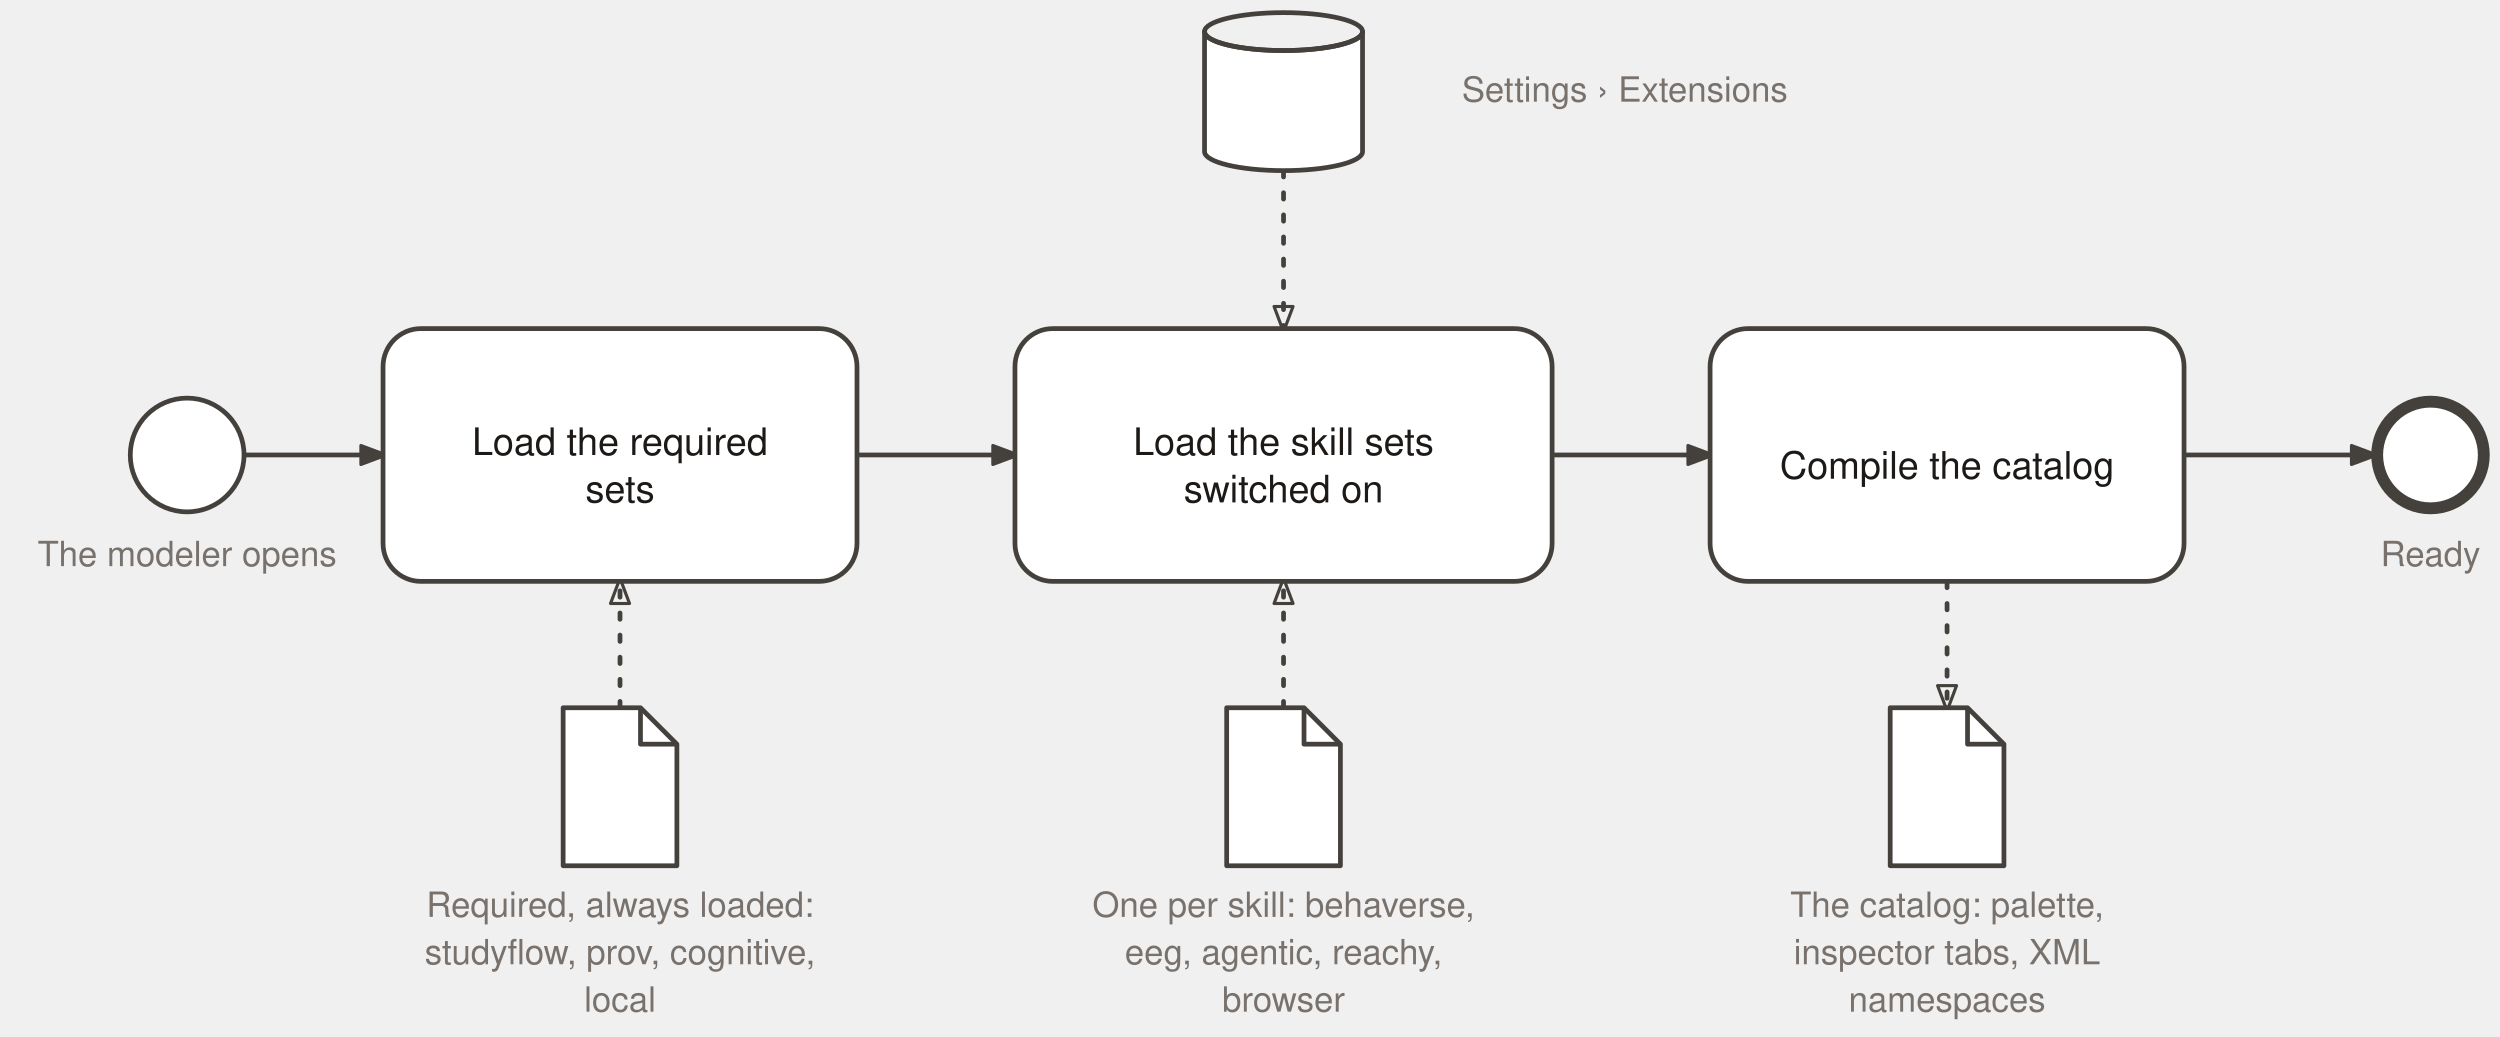
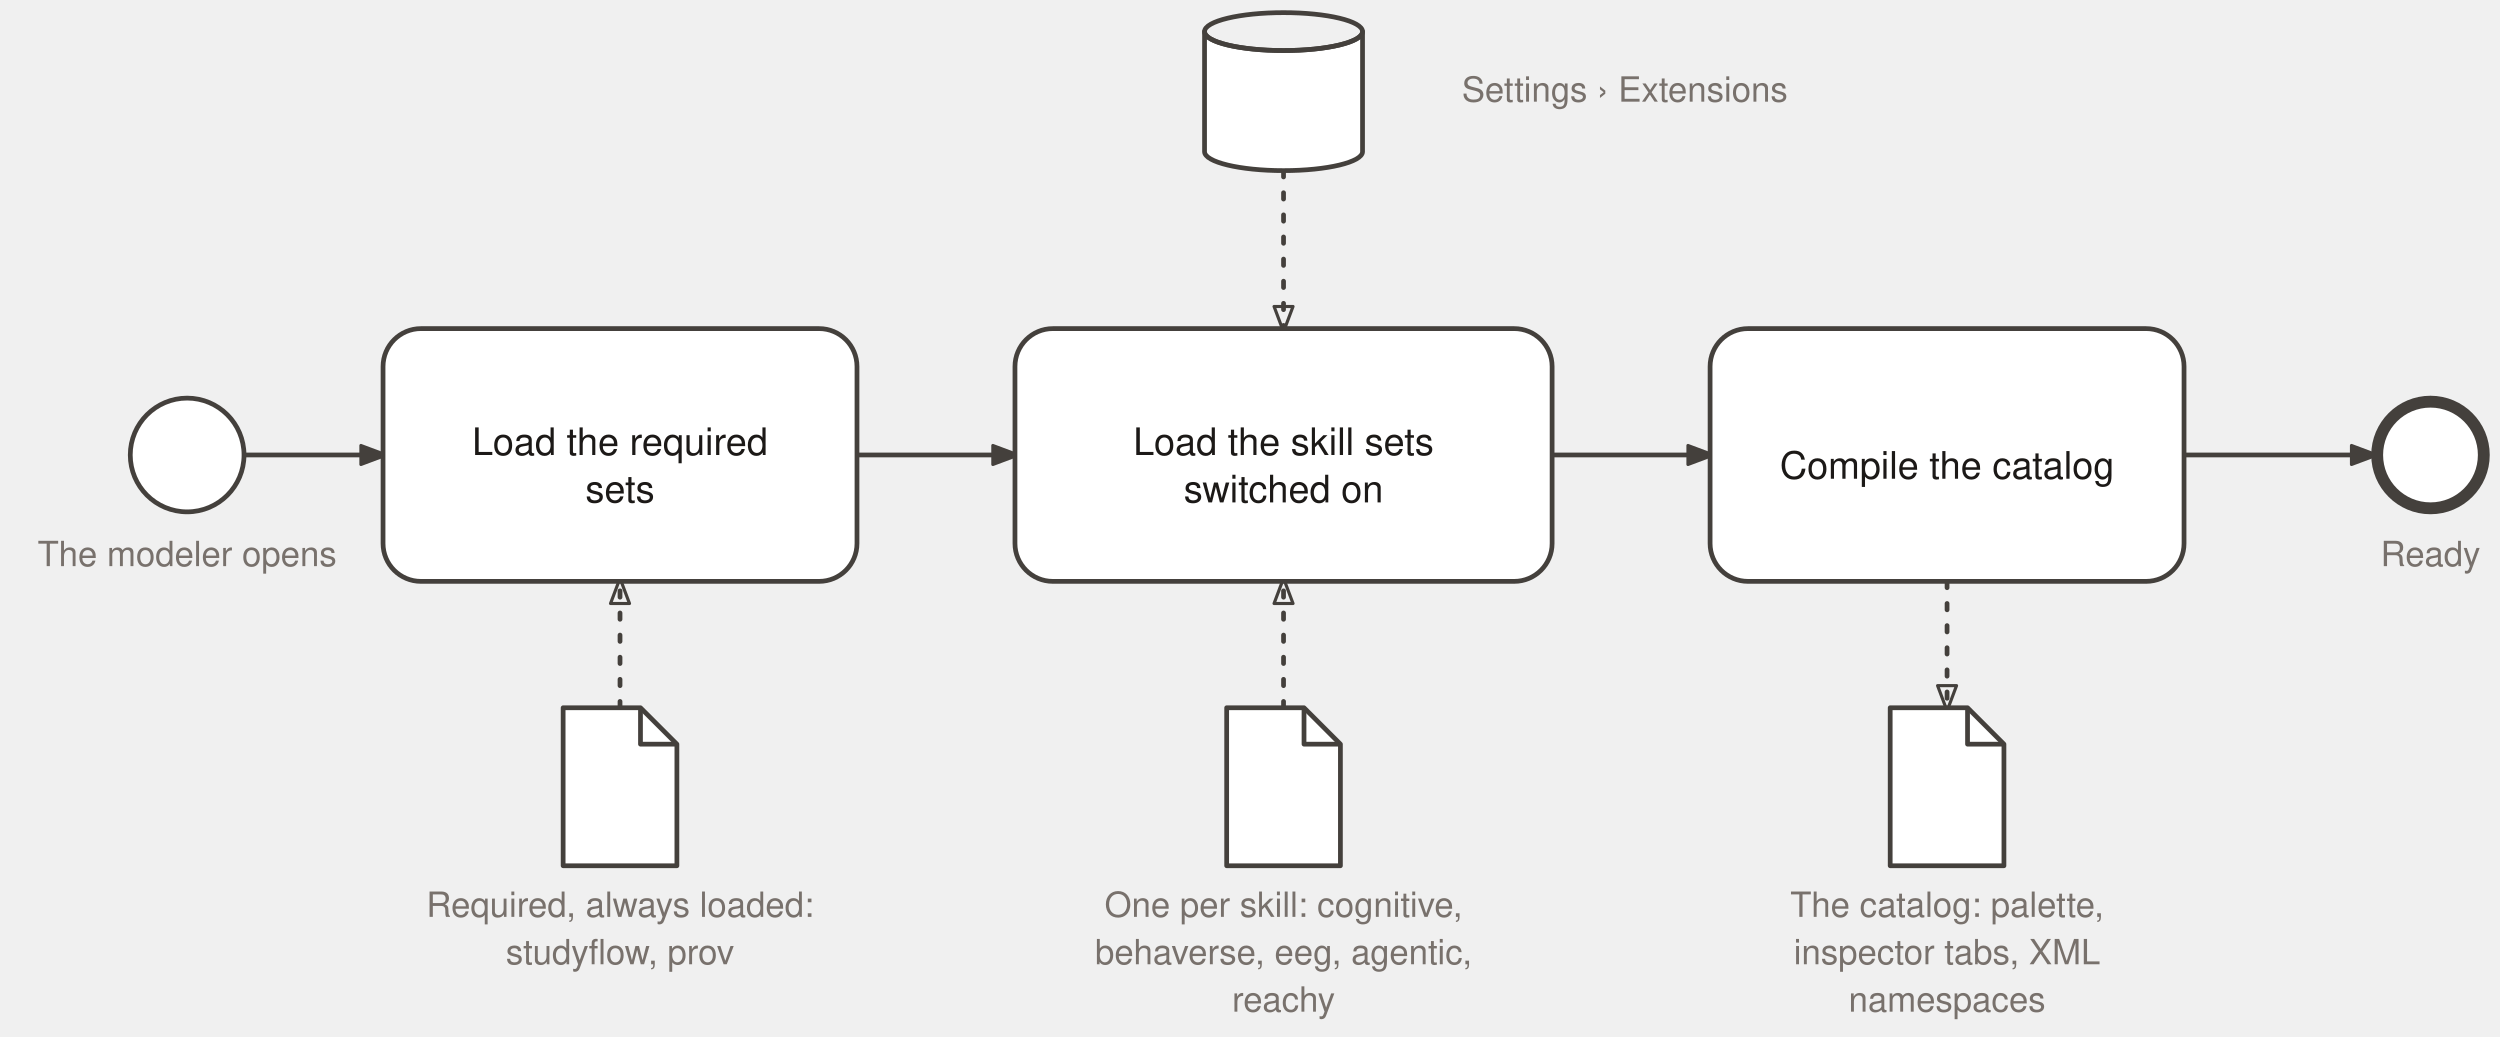
<svg xmlns="http://www.w3.org/2000/svg" class="sf-canvas" viewBox="18.77 6 791.23 328" width="791.23" height="328">
  <defs>
    <marker id="sf-arrow-sequence" markerWidth="10" markerHeight="10" refX="8" refY="5" orient="auto" markerUnits="userSpaceOnUse">
      <path d="M1,2 L9,5 L1,8 Z" fill="context-stroke" stroke="context-stroke" stroke-width="1" stroke-linejoin="round" />
    </marker>
    <marker id="sf-arrow-message" markerWidth="10" markerHeight="10" refX="8" refY="5" orient="auto" markerUnits="userSpaceOnUse">
      <path d="M1,2 L9,5 L1,8 Z" fill="none" stroke="context-stroke" stroke-width="1" stroke-linejoin="round" />
    </marker>
    <marker id="sf-arrow-open" markerWidth="10" markerHeight="10" refX="8" refY="5" orient="auto" markerUnits="userSpaceOnUse">
      <path d="M1,2 L9,5 L1,8 Z" fill="none" stroke="context-stroke" stroke-width="1" stroke-linejoin="round" />
    </marker>
    <marker id="sf-marker-default" markerWidth="10" markerHeight="10" refX="0" refY="5" orient="auto" markerUnits="userSpaceOnUse">
      <path d="M3,2 L7,8" fill="none" stroke="context-stroke" stroke-width="1.5" />
    </marker>
    <marker id="sf-marker-message-start" markerWidth="10" markerHeight="10" refX="1.5" refY="5" orient="auto" markerUnits="userSpaceOnUse">
      <circle cx="5" cy="5" r="3" fill="#ffffff" stroke="context-stroke" stroke-width="1" />
    </marker>
  </defs>
  <g data-layer="elements">
    <g class="sf-connection" data-element-id="In_Required" data-element-type="bpmn:DataInputAssociation">
      <path class="sf-connection-line" d="M 215 230 L 215 190" data-waypoints="215,230 215,190" fill="none" stroke="#44403c" stroke-width="1.5" stroke-linejoin="round" stroke-linecap="round" stroke-dasharray="2,5" marker-end="url(#sf-arrow-open)" />
    </g>
    <g class="sf-connection" data-element-id="In_Settings" data-element-type="bpmn:DataInputAssociation">
      <path class="sf-connection-line" d="M 425 60 L 425 110" data-waypoints="425,60 425,110" fill="none" stroke="#44403c" stroke-width="1.5" stroke-linejoin="round" stroke-linecap="round" stroke-dasharray="2,5" marker-end="url(#sf-arrow-open)" />
    </g>
    <g class="sf-connection" data-element-id="In_Skills" data-element-type="bpmn:DataInputAssociation">
      <path class="sf-connection-line" d="M 425 230 L 425 190" data-waypoints="425,230 425,190" fill="none" stroke="#44403c" stroke-width="1.5" stroke-linejoin="round" stroke-linecap="round" stroke-dasharray="2,5" marker-end="url(#sf-arrow-open)" />
    </g>
    <g class="sf-connection" data-element-id="Out_Catalog" data-element-type="bpmn:DataOutputAssociation">
      <path class="sf-connection-line" d="M 635 190 L 635 230" data-waypoints="635,190 635,230" fill="none" stroke="#44403c" stroke-width="1.5" stroke-linejoin="round" stroke-linecap="round" stroke-dasharray="2,5" marker-end="url(#sf-arrow-open)" />
    </g>
    <g class="sf-connection" data-element-id="Flow_Opened" data-element-type="bpmn:SequenceFlow">
      <path class="sf-connection-line" d="M 96 150 L 140 150" data-waypoints="96,150 140,150" fill="none" stroke="#44403c" stroke-width="1.5" stroke-linejoin="round" stroke-linecap="round" marker-end="url(#sf-arrow-sequence)" />
    </g>
    <g class="sf-connection" data-element-id="Flow_Required" data-element-type="bpmn:SequenceFlow">
      <path class="sf-connection-line" d="M 290 150 L 340 150" data-waypoints="290,150 340,150" fill="none" stroke="#44403c" stroke-width="1.5" stroke-linejoin="round" stroke-linecap="round" marker-end="url(#sf-arrow-sequence)" />
    </g>
    <g class="sf-connection" data-element-id="Flow_Skills" data-element-type="bpmn:SequenceFlow">
      <path class="sf-connection-line" d="M 510 150 L 560 150" data-waypoints="510,150 560,150" fill="none" stroke="#44403c" stroke-width="1.5" stroke-linejoin="round" stroke-linecap="round" marker-end="url(#sf-arrow-sequence)" />
    </g>
    <g class="sf-connection" data-element-id="Flow_Compiled" data-element-type="bpmn:SequenceFlow">
      <path class="sf-connection-line" d="M 710 150 L 770 150" data-waypoints="710,150 770,150" fill="none" stroke="#44403c" stroke-width="1.5" stroke-linejoin="round" stroke-linecap="round" marker-end="url(#sf-arrow-sequence)" />
    </g>
    <g class="sf-shape" data-element-id="Opens" data-element-type="bpmn:StartEvent" transform="translate(60, 132)">
      <circle cx="18" cy="18" r="18" fill="#ffffff" stroke="#44403c" stroke-width="1.5" />
    </g>
    <g class="sf-shape" data-element-id="Load_Required" data-element-type="bpmn:Task" transform="translate(140, 110)">
      <rect x="0" y="0" width="150" height="80" rx="12" ry="12" fill="#ffffff" stroke="#44403c" stroke-width="1.5" />
      <text class="sf-label" x="75" y="36" fill="#1c1917" font-size="12" font-weight="500" font-family="&quot;IBM Plex Sans&quot;, Helvetica, sans-serif" text-anchor="middle" dominant-baseline="middle" stroke-width="0">Load the required</text>
      <text class="sf-label" x="75" y="51" fill="#1c1917" font-size="12" font-weight="500" font-family="&quot;IBM Plex Sans&quot;, Helvetica, sans-serif" text-anchor="middle" dominant-baseline="middle" stroke-width="0">sets</text>
    </g>
    <g class="sf-shape" data-element-id="Load_Skills" data-element-type="bpmn:Task" transform="translate(340, 110)">
      <rect x="0" y="0" width="170" height="80" rx="12" ry="12" fill="#ffffff" stroke="#44403c" stroke-width="1.5" />
      <text class="sf-label" x="85" y="36" fill="#1c1917" font-size="12" font-weight="500" font-family="&quot;IBM Plex Sans&quot;, Helvetica, sans-serif" text-anchor="middle" dominant-baseline="middle" stroke-width="0">Load the skill sets</text>
      <text class="sf-label" x="85" y="51" fill="#1c1917" font-size="12" font-weight="500" font-family="&quot;IBM Plex Sans&quot;, Helvetica, sans-serif" text-anchor="middle" dominant-baseline="middle" stroke-width="0">switched on</text>
    </g>
    <g class="sf-shape" data-element-id="Compile" data-element-type="bpmn:Task" transform="translate(560, 110)">
      <rect x="0" y="0" width="150" height="80" rx="12" ry="12" fill="#ffffff" stroke="#44403c" stroke-width="1.5" />
      <text class="sf-label" x="75" y="43.5" fill="#1c1917" font-size="12" font-weight="500" font-family="&quot;IBM Plex Sans&quot;, Helvetica, sans-serif" text-anchor="middle" dominant-baseline="middle" stroke-width="0">Compile the catalog</text>
    </g>
    <g class="sf-shape" data-element-id="Ready" data-element-type="bpmn:EndEvent" transform="translate(770, 132)">
      <circle cx="18" cy="18" r="16.875" fill="#ffffff" stroke="#44403c" stroke-width="3.75" />
    </g>
    <g class="sf-shape" data-element-id="Required_Sets" data-element-type="bpmn:DataObjectReference" transform="translate(197, 230)">
      <path d="M0,0 L24.48,0 L36,11.52 L36,50 L0,50 Z" fill="#ffffff" stroke="#44403c" stroke-width="1.5" stroke-linejoin="round" />
      <path d="M24.48,0 L24.48,11.52 L36,11.52" fill="none" stroke="#44403c" stroke-width="1.5" stroke-linejoin="round" />
    </g>
    <g class="sf-shape" data-element-id="Skill_Sets" data-element-type="bpmn:DataObjectReference" transform="translate(407, 230)">
      <path d="M0,0 L24.48,0 L36,11.52 L36,50 L0,50 Z" fill="#ffffff" stroke="#44403c" stroke-width="1.5" stroke-linejoin="round" />
      <path d="M24.48,0 L24.48,11.52 L36,11.52" fill="none" stroke="#44403c" stroke-width="1.5" stroke-linejoin="round" />
    </g>
    <g class="sf-shape" data-element-id="Settings" data-element-type="bpmn:DataStoreReference" transform="translate(400, 10)">
      <path d="M0,6 A25,6 0 0 0 50,6 L50,44 A25,6 0 0 1 0,44 Z" fill="#ffffff" stroke="#44403c" stroke-width="1.5" stroke-linejoin="round" />
      <path d="M0,6 A25,6 0 0 0 50,6 A25,6 0 0 0 0,6 Z" fill="none" stroke="#44403c" stroke-width="1.5" />
    </g>
    <g class="sf-shape" data-element-id="Catalog" data-element-type="bpmn:DataObjectReference" transform="translate(617, 230)">
      <path d="M0,0 L24.48,0 L36,11.52 L36,50 L0,50 Z" fill="#ffffff" stroke="#44403c" stroke-width="1.5" stroke-linejoin="round" />
      <path d="M24.48,0 L24.48,11.52 L36,11.52" fill="none" stroke="#44403c" stroke-width="1.5" stroke-linejoin="round" />
    </g>
    <g class="sf-external-label" data-element-id="Opens_label" data-element-type="bpmn:StartEvent" data-label-owner="Opens" transform="translate(22.77, 174)">
      <text class="sf-label" x="55.23" y="7.5" fill="#78716c" font-size="11" font-weight="400" font-family="&quot;IBM Plex Sans&quot;, Helvetica, sans-serif" text-anchor="middle" dominant-baseline="middle" stroke-width="0">The modeler opens</text>
    </g>
    <g class="sf-external-label" data-element-id="Ready_label" data-element-type="bpmn:EndEvent" data-label-owner="Ready" transform="translate(771.05, 174)">
      <text class="sf-label" x="16.95" y="7.5" fill="#78716c" font-size="11" font-weight="400" font-family="&quot;IBM Plex Sans&quot;, Helvetica, sans-serif" text-anchor="middle" dominant-baseline="middle" stroke-width="0">Ready</text>
    </g>
    <g class="sf-external-label" data-element-id="Required_Sets_label" data-element-type="bpmn:DataObjectReference" data-label-owner="Required_Sets" transform="translate(125, 285)">
      <text class="sf-label" x="90" y="7.5" fill="#78716c" font-size="11" font-weight="400" font-family="&quot;IBM Plex Sans&quot;, Helvetica, sans-serif" text-anchor="middle" dominant-baseline="middle" stroke-width="0">Required, always loaded:</text>
-       <text class="sf-label" x="90" y="22.5" fill="#78716c" font-size="11" font-weight="400" font-family="&quot;IBM Plex Sans&quot;, Helvetica, sans-serif" text-anchor="middle" dominant-baseline="middle" stroke-width="0">studyflow, prov, cognitive,</text>
-       <text class="sf-label" x="90" y="37.5" fill="#78716c" font-size="11" font-weight="400" font-family="&quot;IBM Plex Sans&quot;, Helvetica, sans-serif" text-anchor="middle" dominant-baseline="middle" stroke-width="0">local</text>
+       <text class="sf-label" x="90" y="22.5" fill="#78716c" font-size="11" font-weight="400" font-family="&quot;IBM Plex Sans&quot;, Helvetica, sans-serif" text-anchor="middle" dominant-baseline="middle" stroke-width="0">studyflow, prov</text>
    </g>
    <g class="sf-external-label" data-element-id="Skill_Sets_label" data-element-type="bpmn:DataObjectReference" data-label-owner="Skill_Sets" transform="translate(335, 285)">
-       <text class="sf-label" x="90" y="7.5" fill="#78716c" font-size="11" font-weight="400" font-family="&quot;IBM Plex Sans&quot;, Helvetica, sans-serif" text-anchor="middle" dominant-baseline="middle" stroke-width="0">One per skill: behaverse,</text>
-       <text class="sf-label" x="90" y="22.5" fill="#78716c" font-size="11" font-weight="400" font-family="&quot;IBM Plex Sans&quot;, Helvetica, sans-serif" text-anchor="middle" dominant-baseline="middle" stroke-width="0">eeg, agentic, reachy,</text>
-       <text class="sf-label" x="90" y="37.5" fill="#78716c" font-size="11" font-weight="400" font-family="&quot;IBM Plex Sans&quot;, Helvetica, sans-serif" text-anchor="middle" dominant-baseline="middle" stroke-width="0">browser</text>
+       <text class="sf-label" x="90" y="7.5" fill="#78716c" font-size="11" font-weight="400" font-family="&quot;IBM Plex Sans&quot;, Helvetica, sans-serif" text-anchor="middle" dominant-baseline="middle" stroke-width="0">One per skill: cognitive,</text>
+       <text class="sf-label" x="90" y="22.5" fill="#78716c" font-size="11" font-weight="400" font-family="&quot;IBM Plex Sans&quot;, Helvetica, sans-serif" text-anchor="middle" dominant-baseline="middle" stroke-width="0">behaverse, eeg, agentic,</text>
+       <text class="sf-label" x="90" y="37.5" fill="#78716c" font-size="11" font-weight="400" font-family="&quot;IBM Plex Sans&quot;, Helvetica, sans-serif" text-anchor="middle" dominant-baseline="middle" stroke-width="0">reachy</text>
    </g>
    <g class="sf-external-label" data-element-id="Settings_label" data-element-type="bpmn:DataStoreReference" data-label-owner="Settings" transform="translate(458, 27)">
      <text class="sf-label" x="75" y="7.5" fill="#78716c" font-size="11" font-weight="400" font-family="&quot;IBM Plex Sans&quot;, Helvetica, sans-serif" text-anchor="middle" dominant-baseline="middle" stroke-width="0">Settings › Extensions</text>
    </g>
    <g class="sf-external-label" data-element-id="Catalog_label" data-element-type="bpmn:DataObjectReference" data-label-owner="Catalog" transform="translate(555, 285)">
      <text class="sf-label" x="80" y="7.5" fill="#78716c" font-size="11" font-weight="400" font-family="&quot;IBM Plex Sans&quot;, Helvetica, sans-serif" text-anchor="middle" dominant-baseline="middle" stroke-width="0">The catalog: palette,</text>
      <text class="sf-label" x="80" y="22.5" fill="#78716c" font-size="11" font-weight="400" font-family="&quot;IBM Plex Sans&quot;, Helvetica, sans-serif" text-anchor="middle" dominant-baseline="middle" stroke-width="0">inspector tabs, XML</text>
      <text class="sf-label" x="80" y="37.5" fill="#78716c" font-size="11" font-weight="400" font-family="&quot;IBM Plex Sans&quot;, Helvetica, sans-serif" text-anchor="middle" dominant-baseline="middle" stroke-width="0">namespaces</text>
    </g>
  </g>
</svg>
